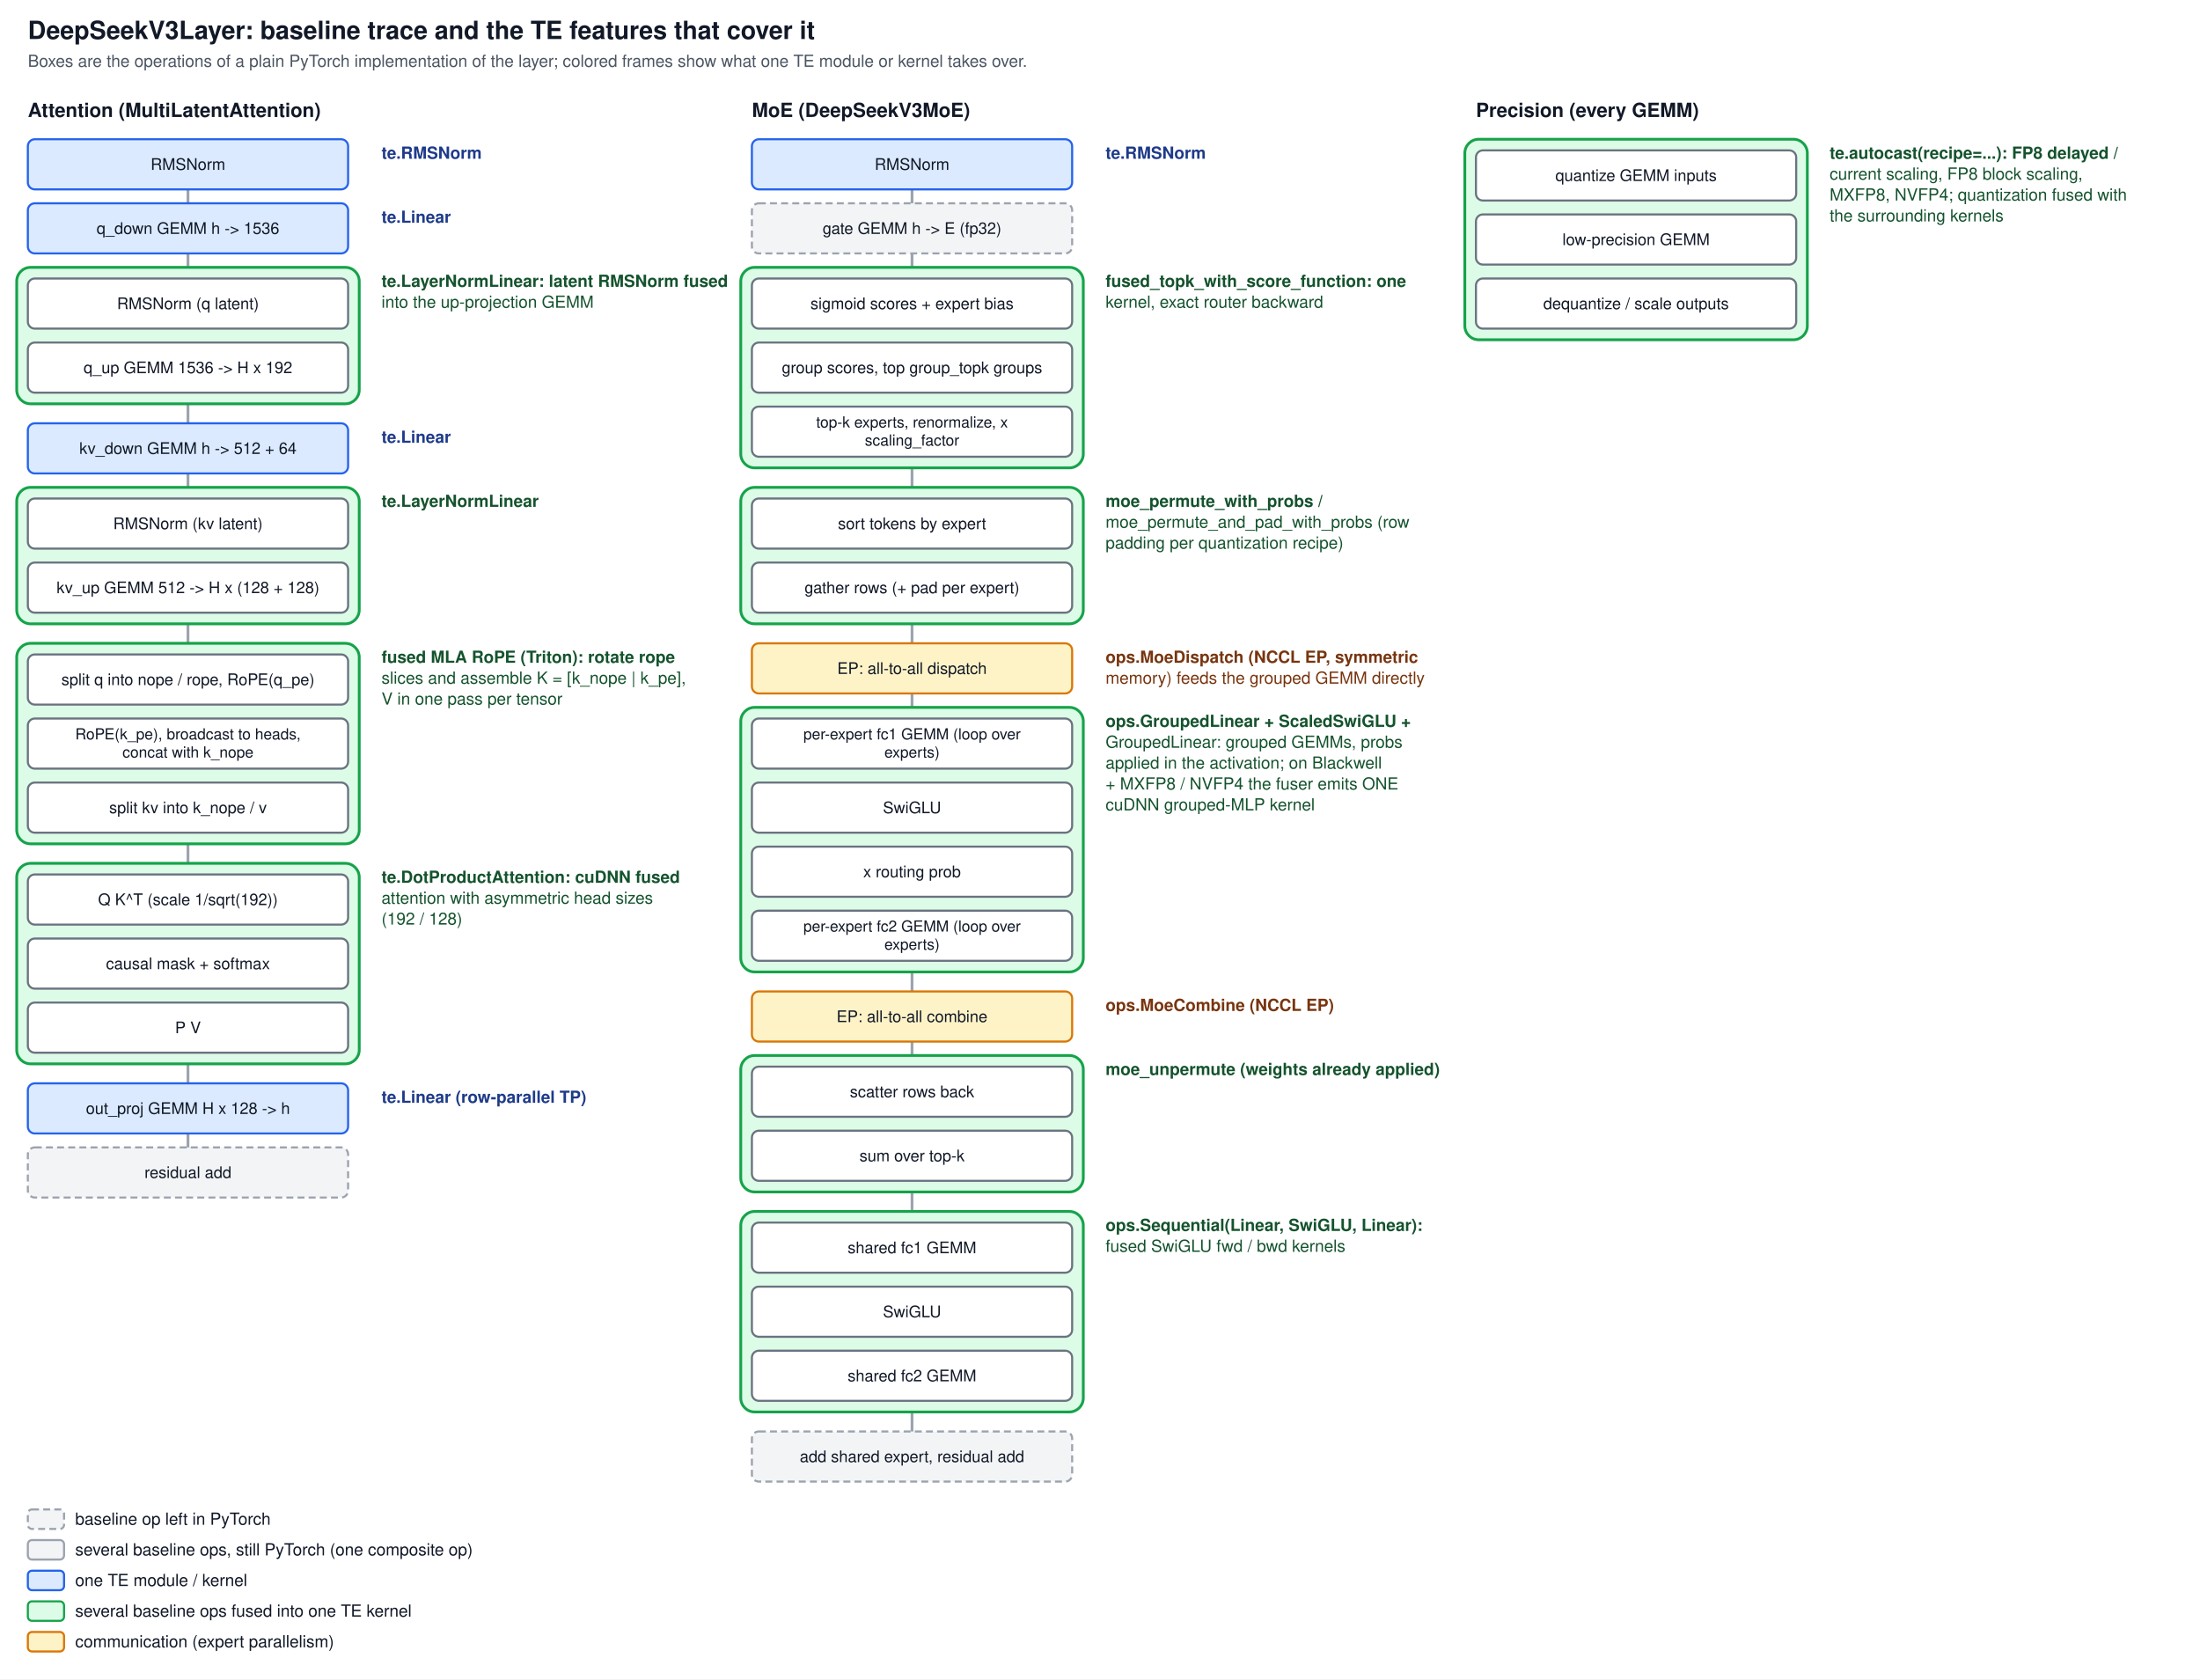
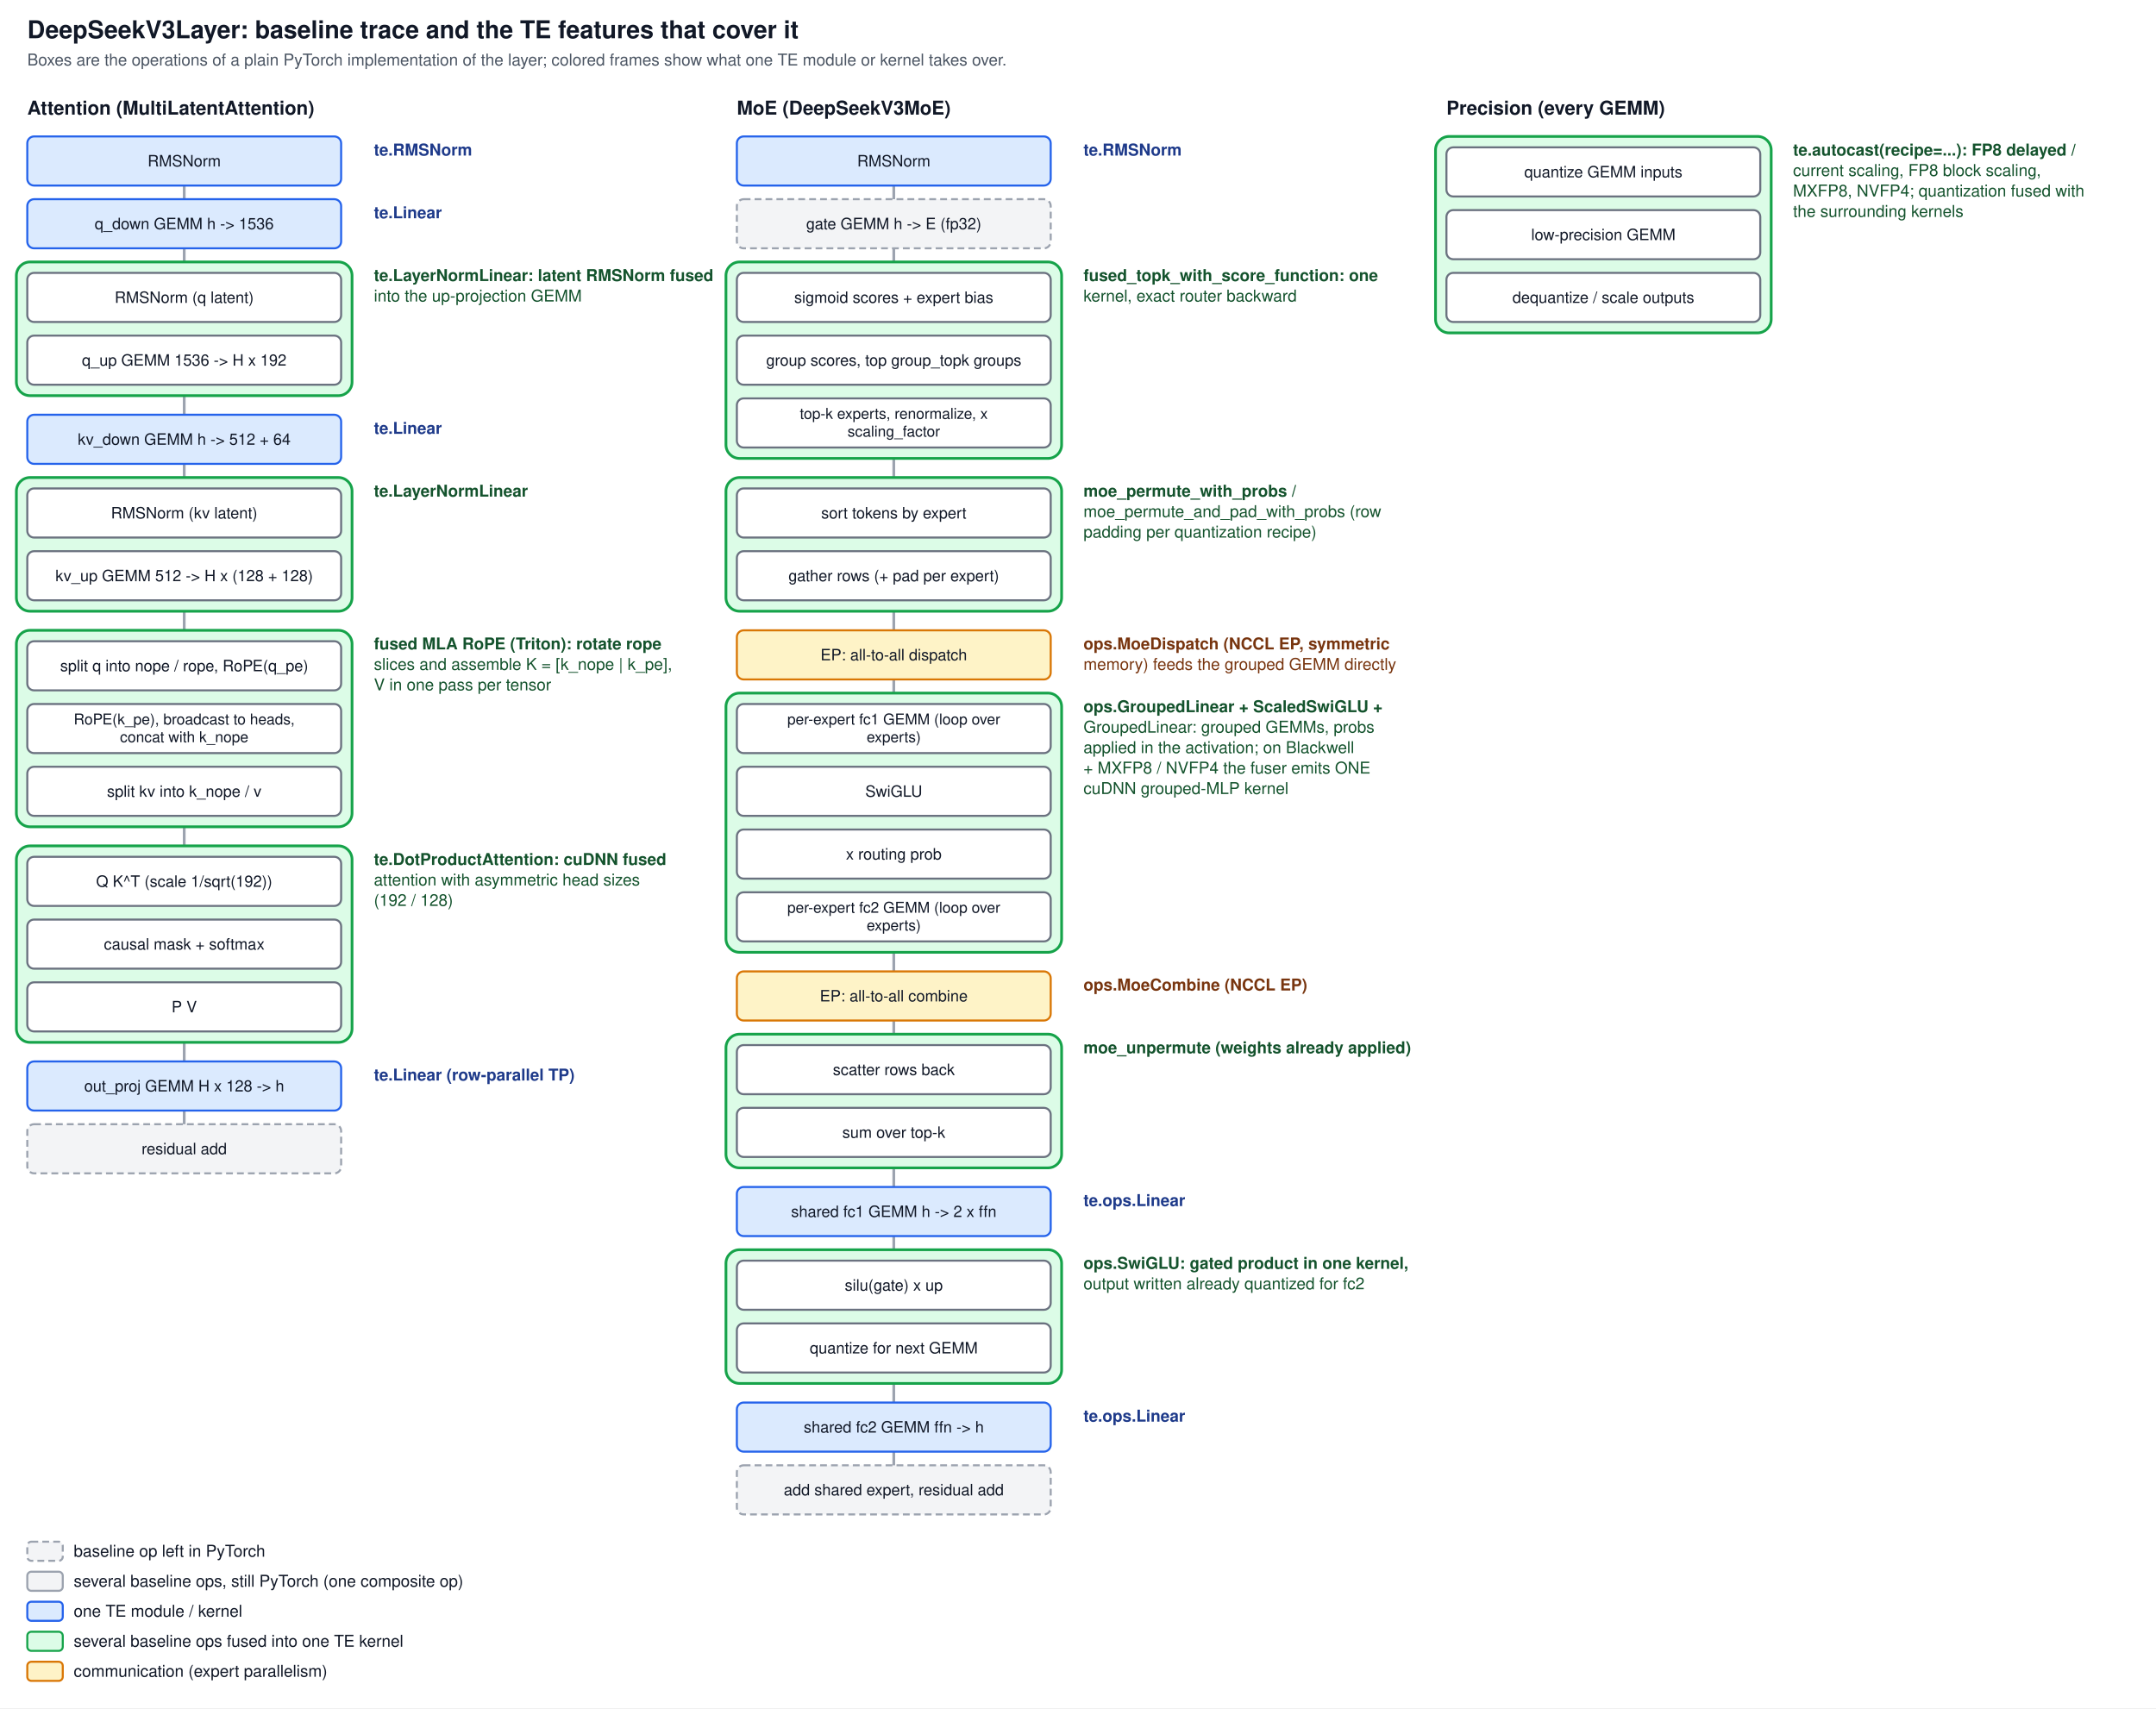
- <svg xmlns="http://www.w3.org/2000/svg" width="1580" height="1206" viewBox="0 0 1580 1206">
-   <rect width="1580" height="1206" fill="white" />
+ <svg xmlns="http://www.w3.org/2000/svg" width="1580" height="1252" viewBox="0 0 1580 1252">
+   <rect width="1580" height="1252" fill="white" />
  <text x="20" y="28" text-anchor="start" font-family="Helvetica, Arial, sans-serif" font-size="18" font-weight="bold" fill="#111827">DeepSeekV3Layer: baseline trace and the TE features that cover it</text>
  <text x="20" y="48" text-anchor="start" font-family="Helvetica, Arial, sans-serif" font-size="12" font-weight="normal" fill="#4b5563">Boxes are the operations of a plain PyTorch implementation of the layer; colored frames show what one TE module or kernel takes over.</text>
  <line x1="1175.0" y1="108" x2="1175.0" y2="236" stroke="#9ca3af" stroke-width="2" />
-   <line x1="655.0" y1="100" x2="655.0" y2="1064" stroke="#9ca3af" stroke-width="2" />
+   <line x1="655.0" y1="100" x2="655.0" y2="1110" stroke="#9ca3af" stroke-width="2" />
  <line x1="135.0" y1="100" x2="135.0" y2="860" stroke="#9ca3af" stroke-width="2" />
  <text x="20" y="84" text-anchor="start" font-family="Helvetica, Arial, sans-serif" font-size="14" font-weight="bold" fill="#111827">Attention (MultiLatentAttention)</text>
  <rect x="20" y="100" width="230" height="36" rx="5" fill="#dbeafe" stroke="#2563eb" stroke-width="1.5" />
  <text x="135.0" y="122" text-anchor="middle" font-family="Helvetica, Arial, sans-serif" font-size="11.5" font-weight="normal" fill="#111827">RMSNorm</text>
  <text x="274" y="114" text-anchor="start" font-family="Helvetica, Arial, sans-serif" font-size="12" font-weight="bold" fill="#1e3a8a">te.RMSNorm</text>
  <rect x="20" y="146" width="230" height="36" rx="5" fill="#dbeafe" stroke="#2563eb" stroke-width="1.5" />
  <text x="135.0" y="168" text-anchor="middle" font-family="Helvetica, Arial, sans-serif" font-size="11.5" font-weight="normal" fill="#111827">q_down GEMM h -&gt; 1536</text>
  <text x="274" y="160" text-anchor="start" font-family="Helvetica, Arial, sans-serif" font-size="12" font-weight="bold" fill="#1e3a8a">te.Linear</text>
  <rect x="12" y="192" width="246" height="98" rx="10" fill="#dcfce7" stroke="#16a34a" stroke-width="2" />
  <rect x="20" y="200" width="230" height="36" rx="5" fill="#ffffff" stroke="#6b7280" stroke-width="1.5" />
  <text x="135.0" y="222" text-anchor="middle" font-family="Helvetica, Arial, sans-serif" font-size="11.5" font-weight="normal" fill="#111827">RMSNorm (q latent)</text>
  <rect x="20" y="246" width="230" height="36" rx="5" fill="#ffffff" stroke="#6b7280" stroke-width="1.5" />
  <text x="135.0" y="268" text-anchor="middle" font-family="Helvetica, Arial, sans-serif" font-size="11.5" font-weight="normal" fill="#111827">q_up GEMM 1536 -&gt; H x 192</text>
  <text x="274" y="206" text-anchor="start" font-family="Helvetica, Arial, sans-serif" font-size="12" font-weight="bold" fill="#14532d">te.LayerNormLinear: latent RMSNorm fused</text>
  <text x="274" y="221" text-anchor="start" font-family="Helvetica, Arial, sans-serif" font-size="12" font-weight="normal" fill="#14532d">into the up-projection GEMM</text>
  <rect x="20" y="304" width="230" height="36" rx="5" fill="#dbeafe" stroke="#2563eb" stroke-width="1.5" />
  <text x="135.0" y="326" text-anchor="middle" font-family="Helvetica, Arial, sans-serif" font-size="11.5" font-weight="normal" fill="#111827">kv_down GEMM h -&gt; 512 + 64</text>
  <text x="274" y="318" text-anchor="start" font-family="Helvetica, Arial, sans-serif" font-size="12" font-weight="bold" fill="#1e3a8a">te.Linear</text>
  <rect x="12" y="350" width="246" height="98" rx="10" fill="#dcfce7" stroke="#16a34a" stroke-width="2" />
  <rect x="20" y="358" width="230" height="36" rx="5" fill="#ffffff" stroke="#6b7280" stroke-width="1.5" />
  <text x="135.0" y="380" text-anchor="middle" font-family="Helvetica, Arial, sans-serif" font-size="11.5" font-weight="normal" fill="#111827">RMSNorm (kv latent)</text>
  <rect x="20" y="404" width="230" height="36" rx="5" fill="#ffffff" stroke="#6b7280" stroke-width="1.5" />
  <text x="135.0" y="426" text-anchor="middle" font-family="Helvetica, Arial, sans-serif" font-size="11.5" font-weight="normal" fill="#111827">kv_up GEMM 512 -&gt; H x (128 + 128)</text>
  <text x="274" y="364" text-anchor="start" font-family="Helvetica, Arial, sans-serif" font-size="12" font-weight="bold" fill="#14532d">te.LayerNormLinear</text>
  <rect x="12" y="462" width="246" height="144" rx="10" fill="#dcfce7" stroke="#16a34a" stroke-width="2" />
  <rect x="20" y="470" width="230" height="36" rx="5" fill="#ffffff" stroke="#6b7280" stroke-width="1.5" />
  <text x="135.0" y="492" text-anchor="middle" font-family="Helvetica, Arial, sans-serif" font-size="11.5" font-weight="normal" fill="#111827">split q into nope / rope, RoPE(q_pe)</text>
  <rect x="20" y="516" width="230" height="36" rx="5" fill="#ffffff" stroke="#6b7280" stroke-width="1.5" />
  <text x="135.0" y="531" text-anchor="middle" font-family="Helvetica, Arial, sans-serif" font-size="11" font-weight="normal" fill="#111827">RoPE(k_pe), broadcast to heads,</text>
  <text x="135.0" y="544" text-anchor="middle" font-family="Helvetica, Arial, sans-serif" font-size="11" font-weight="normal" fill="#111827">concat with k_nope</text>
  <rect x="20" y="562" width="230" height="36" rx="5" fill="#ffffff" stroke="#6b7280" stroke-width="1.5" />
  <text x="135.0" y="584" text-anchor="middle" font-family="Helvetica, Arial, sans-serif" font-size="11.5" font-weight="normal" fill="#111827">split kv into k_nope / v</text>
  <text x="274" y="476" text-anchor="start" font-family="Helvetica, Arial, sans-serif" font-size="12" font-weight="bold" fill="#14532d">fused MLA RoPE (Triton): rotate rope</text>
  <text x="274" y="491" text-anchor="start" font-family="Helvetica, Arial, sans-serif" font-size="12" font-weight="normal" fill="#14532d">slices and assemble K = [k_nope | k_pe],</text>
  <text x="274" y="506" text-anchor="start" font-family="Helvetica, Arial, sans-serif" font-size="12" font-weight="normal" fill="#14532d">V in one pass per tensor</text>
  <rect x="12" y="620" width="246" height="144" rx="10" fill="#dcfce7" stroke="#16a34a" stroke-width="2" />
  <rect x="20" y="628" width="230" height="36" rx="5" fill="#ffffff" stroke="#6b7280" stroke-width="1.5" />
  <text x="135.0" y="650" text-anchor="middle" font-family="Helvetica, Arial, sans-serif" font-size="11.5" font-weight="normal" fill="#111827">Q K^T (scale 1/sqrt(192))</text>
  <rect x="20" y="674" width="230" height="36" rx="5" fill="#ffffff" stroke="#6b7280" stroke-width="1.5" />
  <text x="135.0" y="696" text-anchor="middle" font-family="Helvetica, Arial, sans-serif" font-size="11.5" font-weight="normal" fill="#111827">causal mask + softmax</text>
  <rect x="20" y="720" width="230" height="36" rx="5" fill="#ffffff" stroke="#6b7280" stroke-width="1.5" />
  <text x="135.0" y="742" text-anchor="middle" font-family="Helvetica, Arial, sans-serif" font-size="11.5" font-weight="normal" fill="#111827">P V</text>
  <text x="274" y="634" text-anchor="start" font-family="Helvetica, Arial, sans-serif" font-size="12" font-weight="bold" fill="#14532d">te.DotProductAttention: cuDNN fused</text>
  <text x="274" y="649" text-anchor="start" font-family="Helvetica, Arial, sans-serif" font-size="12" font-weight="normal" fill="#14532d">attention with asymmetric head sizes</text>
  <text x="274" y="664" text-anchor="start" font-family="Helvetica, Arial, sans-serif" font-size="12" font-weight="normal" fill="#14532d">(192 / 128)</text>
  <rect x="20" y="778" width="230" height="36" rx="5" fill="#dbeafe" stroke="#2563eb" stroke-width="1.5" />
  <text x="135.0" y="800" text-anchor="middle" font-family="Helvetica, Arial, sans-serif" font-size="11.5" font-weight="normal" fill="#111827">out_proj GEMM H x 128 -&gt; h</text>
  <text x="274" y="792" text-anchor="start" font-family="Helvetica, Arial, sans-serif" font-size="12" font-weight="bold" fill="#1e3a8a">te.Linear (row-parallel TP)</text>
  <rect x="20" y="824" width="230" height="36" rx="5" fill="#f3f4f6" stroke="#9ca3af" stroke-width="1.5" stroke-dasharray="5,3" />
  <text x="135.0" y="846" text-anchor="middle" font-family="Helvetica, Arial, sans-serif" font-size="11.5" font-weight="normal" fill="#111827">residual add</text>
  <text x="540" y="84" text-anchor="start" font-family="Helvetica, Arial, sans-serif" font-size="14" font-weight="bold" fill="#111827">MoE (DeepSeekV3MoE)</text>
  <rect x="540" y="100" width="230" height="36" rx="5" fill="#dbeafe" stroke="#2563eb" stroke-width="1.5" />
  <text x="655.0" y="122" text-anchor="middle" font-family="Helvetica, Arial, sans-serif" font-size="11.5" font-weight="normal" fill="#111827">RMSNorm</text>
  <text x="794" y="114" text-anchor="start" font-family="Helvetica, Arial, sans-serif" font-size="12" font-weight="bold" fill="#1e3a8a">te.RMSNorm</text>
  <rect x="540" y="146" width="230" height="36" rx="5" fill="#f3f4f6" stroke="#9ca3af" stroke-width="1.5" stroke-dasharray="5,3" />
  <text x="655.0" y="168" text-anchor="middle" font-family="Helvetica, Arial, sans-serif" font-size="11.5" font-weight="normal" fill="#111827">gate GEMM h -&gt; E (fp32)</text>
  <rect x="532" y="192" width="246" height="144" rx="10" fill="#dcfce7" stroke="#16a34a" stroke-width="2" />
  <rect x="540" y="200" width="230" height="36" rx="5" fill="#ffffff" stroke="#6b7280" stroke-width="1.5" />
  <text x="655.0" y="222" text-anchor="middle" font-family="Helvetica, Arial, sans-serif" font-size="11.5" font-weight="normal" fill="#111827">sigmoid scores + expert bias</text>
  <rect x="540" y="246" width="230" height="36" rx="5" fill="#ffffff" stroke="#6b7280" stroke-width="1.5" />
  <text x="655.0" y="268" text-anchor="middle" font-family="Helvetica, Arial, sans-serif" font-size="11.5" font-weight="normal" fill="#111827">group scores, top group_topk groups</text>
  <rect x="540" y="292" width="230" height="36" rx="5" fill="#ffffff" stroke="#6b7280" stroke-width="1.5" />
  <text x="655.0" y="307" text-anchor="middle" font-family="Helvetica, Arial, sans-serif" font-size="11" font-weight="normal" fill="#111827">top-k experts, renormalize, x</text>
  <text x="655.0" y="320" text-anchor="middle" font-family="Helvetica, Arial, sans-serif" font-size="11" font-weight="normal" fill="#111827">scaling_factor</text>
  <text x="794" y="206" text-anchor="start" font-family="Helvetica, Arial, sans-serif" font-size="12" font-weight="bold" fill="#14532d">fused_topk_with_score_function: one</text>
  <text x="794" y="221" text-anchor="start" font-family="Helvetica, Arial, sans-serif" font-size="12" font-weight="normal" fill="#14532d">kernel, exact router backward</text>
  <rect x="532" y="350" width="246" height="98" rx="10" fill="#dcfce7" stroke="#16a34a" stroke-width="2" />
  <rect x="540" y="358" width="230" height="36" rx="5" fill="#ffffff" stroke="#6b7280" stroke-width="1.5" />
  <text x="655.0" y="380" text-anchor="middle" font-family="Helvetica, Arial, sans-serif" font-size="11.5" font-weight="normal" fill="#111827">sort tokens by expert</text>
  <rect x="540" y="404" width="230" height="36" rx="5" fill="#ffffff" stroke="#6b7280" stroke-width="1.5" />
  <text x="655.0" y="426" text-anchor="middle" font-family="Helvetica, Arial, sans-serif" font-size="11.5" font-weight="normal" fill="#111827">gather rows (+ pad per expert)</text>
  <text x="794" y="364" text-anchor="start" font-family="Helvetica, Arial, sans-serif" font-size="12" font-weight="bold" fill="#14532d">moe_permute_with_probs /</text>
  <text x="794" y="379" text-anchor="start" font-family="Helvetica, Arial, sans-serif" font-size="12" font-weight="normal" fill="#14532d">moe_permute_and_pad_with_probs (row</text>
  <text x="794" y="394" text-anchor="start" font-family="Helvetica, Arial, sans-serif" font-size="12" font-weight="normal" fill="#14532d">padding per quantization recipe)</text>
  <rect x="540" y="462" width="230" height="36" rx="5" fill="#fef3c7" stroke="#d97706" stroke-width="1.5" />
  <text x="655.0" y="484" text-anchor="middle" font-family="Helvetica, Arial, sans-serif" font-size="11.5" font-weight="normal" fill="#111827">EP: all-to-all dispatch</text>
  <text x="794" y="476" text-anchor="start" font-family="Helvetica, Arial, sans-serif" font-size="12" font-weight="bold" fill="#78350f">ops.MoeDispatch (NCCL EP, symmetric</text>
  <text x="794" y="491" text-anchor="start" font-family="Helvetica, Arial, sans-serif" font-size="12" font-weight="normal" fill="#78350f">memory) feeds the grouped GEMM directly</text>
  <rect x="532" y="508" width="246" height="190" rx="10" fill="#dcfce7" stroke="#16a34a" stroke-width="2" />
  <rect x="540" y="516" width="230" height="36" rx="5" fill="#ffffff" stroke="#6b7280" stroke-width="1.5" />
  <text x="655.0" y="531" text-anchor="middle" font-family="Helvetica, Arial, sans-serif" font-size="11" font-weight="normal" fill="#111827">per-expert fc1 GEMM (loop over</text>
  <text x="655.0" y="544" text-anchor="middle" font-family="Helvetica, Arial, sans-serif" font-size="11" font-weight="normal" fill="#111827">experts)</text>
  <rect x="540" y="562" width="230" height="36" rx="5" fill="#ffffff" stroke="#6b7280" stroke-width="1.5" />
  <text x="655.0" y="584" text-anchor="middle" font-family="Helvetica, Arial, sans-serif" font-size="11.5" font-weight="normal" fill="#111827">SwiGLU</text>
  <rect x="540" y="608" width="230" height="36" rx="5" fill="#ffffff" stroke="#6b7280" stroke-width="1.5" />
  <text x="655.0" y="630" text-anchor="middle" font-family="Helvetica, Arial, sans-serif" font-size="11.5" font-weight="normal" fill="#111827">x routing prob</text>
  <rect x="540" y="654" width="230" height="36" rx="5" fill="#ffffff" stroke="#6b7280" stroke-width="1.5" />
  <text x="655.0" y="669" text-anchor="middle" font-family="Helvetica, Arial, sans-serif" font-size="11" font-weight="normal" fill="#111827">per-expert fc2 GEMM (loop over</text>
  <text x="655.0" y="682" text-anchor="middle" font-family="Helvetica, Arial, sans-serif" font-size="11" font-weight="normal" fill="#111827">experts)</text>
  <text x="794" y="522" text-anchor="start" font-family="Helvetica, Arial, sans-serif" font-size="12" font-weight="bold" fill="#14532d">ops.GroupedLinear + ScaledSwiGLU +</text>
  <text x="794" y="537" text-anchor="start" font-family="Helvetica, Arial, sans-serif" font-size="12" font-weight="normal" fill="#14532d">GroupedLinear: grouped GEMMs, probs</text>
  <text x="794" y="552" text-anchor="start" font-family="Helvetica, Arial, sans-serif" font-size="12" font-weight="normal" fill="#14532d">applied in the activation; on Blackwell</text>
  <text x="794" y="567" text-anchor="start" font-family="Helvetica, Arial, sans-serif" font-size="12" font-weight="normal" fill="#14532d">+ MXFP8 / NVFP4 the fuser emits ONE</text>
  <text x="794" y="582" text-anchor="start" font-family="Helvetica, Arial, sans-serif" font-size="12" font-weight="normal" fill="#14532d">cuDNN grouped-MLP kernel</text>
  <rect x="540" y="712" width="230" height="36" rx="5" fill="#fef3c7" stroke="#d97706" stroke-width="1.5" />
  <text x="655.0" y="734" text-anchor="middle" font-family="Helvetica, Arial, sans-serif" font-size="11.5" font-weight="normal" fill="#111827">EP: all-to-all combine</text>
  <text x="794" y="726" text-anchor="start" font-family="Helvetica, Arial, sans-serif" font-size="12" font-weight="bold" fill="#78350f">ops.MoeCombine (NCCL EP)</text>
  <rect x="532" y="758" width="246" height="98" rx="10" fill="#dcfce7" stroke="#16a34a" stroke-width="2" />
  <rect x="540" y="766" width="230" height="36" rx="5" fill="#ffffff" stroke="#6b7280" stroke-width="1.5" />
  <text x="655.0" y="788" text-anchor="middle" font-family="Helvetica, Arial, sans-serif" font-size="11.5" font-weight="normal" fill="#111827">scatter rows back</text>
  <rect x="540" y="812" width="230" height="36" rx="5" fill="#ffffff" stroke="#6b7280" stroke-width="1.5" />
  <text x="655.0" y="834" text-anchor="middle" font-family="Helvetica, Arial, sans-serif" font-size="11.5" font-weight="normal" fill="#111827">sum over top-k</text>
  <text x="794" y="772" text-anchor="start" font-family="Helvetica, Arial, sans-serif" font-size="12" font-weight="bold" fill="#14532d">moe_unpermute (weights already applied)</text>
-   <rect x="532" y="870" width="246" height="144" rx="10" fill="#dcfce7" stroke="#16a34a" stroke-width="2" />
-   <rect x="540" y="878" width="230" height="36" rx="5" fill="#ffffff" stroke="#6b7280" stroke-width="1.5" />
-   <text x="655.0" y="900" text-anchor="middle" font-family="Helvetica, Arial, sans-serif" font-size="11.5" font-weight="normal" fill="#111827">shared fc1 GEMM</text>
+   <rect x="540" y="870" width="230" height="36" rx="5" fill="#dbeafe" stroke="#2563eb" stroke-width="1.5" />
+   <text x="655.0" y="892" text-anchor="middle" font-family="Helvetica, Arial, sans-serif" font-size="11.5" font-weight="normal" fill="#111827">shared fc1 GEMM h -&gt; 2 x ffn</text>
+   <text x="794" y="884" text-anchor="start" font-family="Helvetica, Arial, sans-serif" font-size="12" font-weight="bold" fill="#1e3a8a">te.ops.Linear</text>
+   <rect x="532" y="916" width="246" height="98" rx="10" fill="#dcfce7" stroke="#16a34a" stroke-width="2" />
  <rect x="540" y="924" width="230" height="36" rx="5" fill="#ffffff" stroke="#6b7280" stroke-width="1.5" />
-   <text x="655.0" y="946" text-anchor="middle" font-family="Helvetica, Arial, sans-serif" font-size="11.5" font-weight="normal" fill="#111827">SwiGLU</text>
+   <text x="655.0" y="946" text-anchor="middle" font-family="Helvetica, Arial, sans-serif" font-size="11.5" font-weight="normal" fill="#111827">silu(gate) x up</text>
  <rect x="540" y="970" width="230" height="36" rx="5" fill="#ffffff" stroke="#6b7280" stroke-width="1.5" />
-   <text x="655.0" y="992" text-anchor="middle" font-family="Helvetica, Arial, sans-serif" font-size="11.5" font-weight="normal" fill="#111827">shared fc2 GEMM</text>
-   <text x="794" y="884" text-anchor="start" font-family="Helvetica, Arial, sans-serif" font-size="12" font-weight="bold" fill="#14532d">ops.Sequential(Linear, SwiGLU, Linear):</text>
-   <text x="794" y="899" text-anchor="start" font-family="Helvetica, Arial, sans-serif" font-size="12" font-weight="normal" fill="#14532d">fused SwiGLU fwd / bwd kernels</text>
-   <rect x="540" y="1028" width="230" height="36" rx="5" fill="#f3f4f6" stroke="#9ca3af" stroke-width="1.5" stroke-dasharray="5,3" />
-   <text x="655.0" y="1050" text-anchor="middle" font-family="Helvetica, Arial, sans-serif" font-size="11.5" font-weight="normal" fill="#111827">add shared expert, residual add</text>
+   <text x="655.0" y="992" text-anchor="middle" font-family="Helvetica, Arial, sans-serif" font-size="11.5" font-weight="normal" fill="#111827">quantize for next GEMM</text>
+   <text x="794" y="930" text-anchor="start" font-family="Helvetica, Arial, sans-serif" font-size="12" font-weight="bold" fill="#14532d">ops.SwiGLU: gated product in one kernel,</text>
+   <text x="794" y="945" text-anchor="start" font-family="Helvetica, Arial, sans-serif" font-size="12" font-weight="normal" fill="#14532d">output written already quantized for fc2</text>
+   <rect x="540" y="1028" width="230" height="36" rx="5" fill="#dbeafe" stroke="#2563eb" stroke-width="1.5" />
+   <text x="655.0" y="1050" text-anchor="middle" font-family="Helvetica, Arial, sans-serif" font-size="11.5" font-weight="normal" fill="#111827">shared fc2 GEMM ffn -&gt; h</text>
+   <text x="794" y="1042" text-anchor="start" font-family="Helvetica, Arial, sans-serif" font-size="12" font-weight="bold" fill="#1e3a8a">te.ops.Linear</text>
+   <rect x="540" y="1074" width="230" height="36" rx="5" fill="#f3f4f6" stroke="#9ca3af" stroke-width="1.5" stroke-dasharray="5,3" />
+   <text x="655.0" y="1096" text-anchor="middle" font-family="Helvetica, Arial, sans-serif" font-size="11.5" font-weight="normal" fill="#111827">add shared expert, residual add</text>
  <text x="1060" y="84" text-anchor="start" font-family="Helvetica, Arial, sans-serif" font-size="14" font-weight="bold" fill="#111827">Precision (every GEMM)</text>
  <rect x="1052" y="100" width="246" height="144" rx="10" fill="#dcfce7" stroke="#16a34a" stroke-width="2" />
  <rect x="1060" y="108" width="230" height="36" rx="5" fill="#ffffff" stroke="#6b7280" stroke-width="1.5" />
  <text x="1175.0" y="130" text-anchor="middle" font-family="Helvetica, Arial, sans-serif" font-size="11.5" font-weight="normal" fill="#111827">quantize GEMM inputs</text>
  <rect x="1060" y="154" width="230" height="36" rx="5" fill="#ffffff" stroke="#6b7280" stroke-width="1.5" />
  <text x="1175.0" y="176" text-anchor="middle" font-family="Helvetica, Arial, sans-serif" font-size="11.5" font-weight="normal" fill="#111827">low-precision GEMM</text>
  <rect x="1060" y="200" width="230" height="36" rx="5" fill="#ffffff" stroke="#6b7280" stroke-width="1.5" />
  <text x="1175.0" y="222" text-anchor="middle" font-family="Helvetica, Arial, sans-serif" font-size="11.5" font-weight="normal" fill="#111827">dequantize / scale outputs</text>
  <text x="1314" y="114" text-anchor="start" font-family="Helvetica, Arial, sans-serif" font-size="12" font-weight="bold" fill="#14532d">te.autocast(recipe=...): FP8 delayed /</text>
  <text x="1314" y="129" text-anchor="start" font-family="Helvetica, Arial, sans-serif" font-size="12" font-weight="normal" fill="#14532d">current scaling, FP8 block scaling,</text>
  <text x="1314" y="144" text-anchor="start" font-family="Helvetica, Arial, sans-serif" font-size="12" font-weight="normal" fill="#14532d">MXFP8, NVFP4; quantization fused with</text>
  <text x="1314" y="159" text-anchor="start" font-family="Helvetica, Arial, sans-serif" font-size="12" font-weight="normal" fill="#14532d">the surrounding kernels</text>
-   <rect x="20" y="1084" width="26" height="14" rx="3" fill="#f3f4f6" stroke="#9ca3af" stroke-width="1.5" stroke-dasharray="5,3" />
-   <text x="54" y="1095" text-anchor="start" font-family="Helvetica, Arial, sans-serif" font-size="12" font-weight="normal" fill="#111827">baseline op left in PyTorch</text>
-   <rect x="20" y="1106" width="26" height="14" rx="3" fill="#f3f4f6" stroke="#9ca3af" stroke-width="1.5" />
-   <text x="54" y="1117" text-anchor="start" font-family="Helvetica, Arial, sans-serif" font-size="12" font-weight="normal" fill="#111827">several baseline ops, still PyTorch (one composite op)</text>
-   <rect x="20" y="1128" width="26" height="14" rx="3" fill="#dbeafe" stroke="#2563eb" stroke-width="1.5" />
-   <text x="54" y="1139" text-anchor="start" font-family="Helvetica, Arial, sans-serif" font-size="12" font-weight="normal" fill="#111827">one TE module / kernel</text>
-   <rect x="20" y="1150" width="26" height="14" rx="3" fill="#dcfce7" stroke="#16a34a" stroke-width="1.5" />
-   <text x="54" y="1161" text-anchor="start" font-family="Helvetica, Arial, sans-serif" font-size="12" font-weight="normal" fill="#111827">several baseline ops fused into one TE kernel</text>
-   <rect x="20" y="1172" width="26" height="14" rx="3" fill="#fef3c7" stroke="#d97706" stroke-width="1.5" />
-   <text x="54" y="1183" text-anchor="start" font-family="Helvetica, Arial, sans-serif" font-size="12" font-weight="normal" fill="#111827">communication (expert parallelism)</text>
+   <rect x="20" y="1130" width="26" height="14" rx="3" fill="#f3f4f6" stroke="#9ca3af" stroke-width="1.5" stroke-dasharray="5,3" />
+   <text x="54" y="1141" text-anchor="start" font-family="Helvetica, Arial, sans-serif" font-size="12" font-weight="normal" fill="#111827">baseline op left in PyTorch</text>
+   <rect x="20" y="1152" width="26" height="14" rx="3" fill="#f3f4f6" stroke="#9ca3af" stroke-width="1.5" />
+   <text x="54" y="1163" text-anchor="start" font-family="Helvetica, Arial, sans-serif" font-size="12" font-weight="normal" fill="#111827">several baseline ops, still PyTorch (one composite op)</text>
+   <rect x="20" y="1174" width="26" height="14" rx="3" fill="#dbeafe" stroke="#2563eb" stroke-width="1.5" />
+   <text x="54" y="1185" text-anchor="start" font-family="Helvetica, Arial, sans-serif" font-size="12" font-weight="normal" fill="#111827">one TE module / kernel</text>
+   <rect x="20" y="1196" width="26" height="14" rx="3" fill="#dcfce7" stroke="#16a34a" stroke-width="1.5" />
+   <text x="54" y="1207" text-anchor="start" font-family="Helvetica, Arial, sans-serif" font-size="12" font-weight="normal" fill="#111827">several baseline ops fused into one TE kernel</text>
+   <rect x="20" y="1218" width="26" height="14" rx="3" fill="#fef3c7" stroke="#d97706" stroke-width="1.5" />
+   <text x="54" y="1229" text-anchor="start" font-family="Helvetica, Arial, sans-serif" font-size="12" font-weight="normal" fill="#111827">communication (expert parallelism)</text>
</svg>
